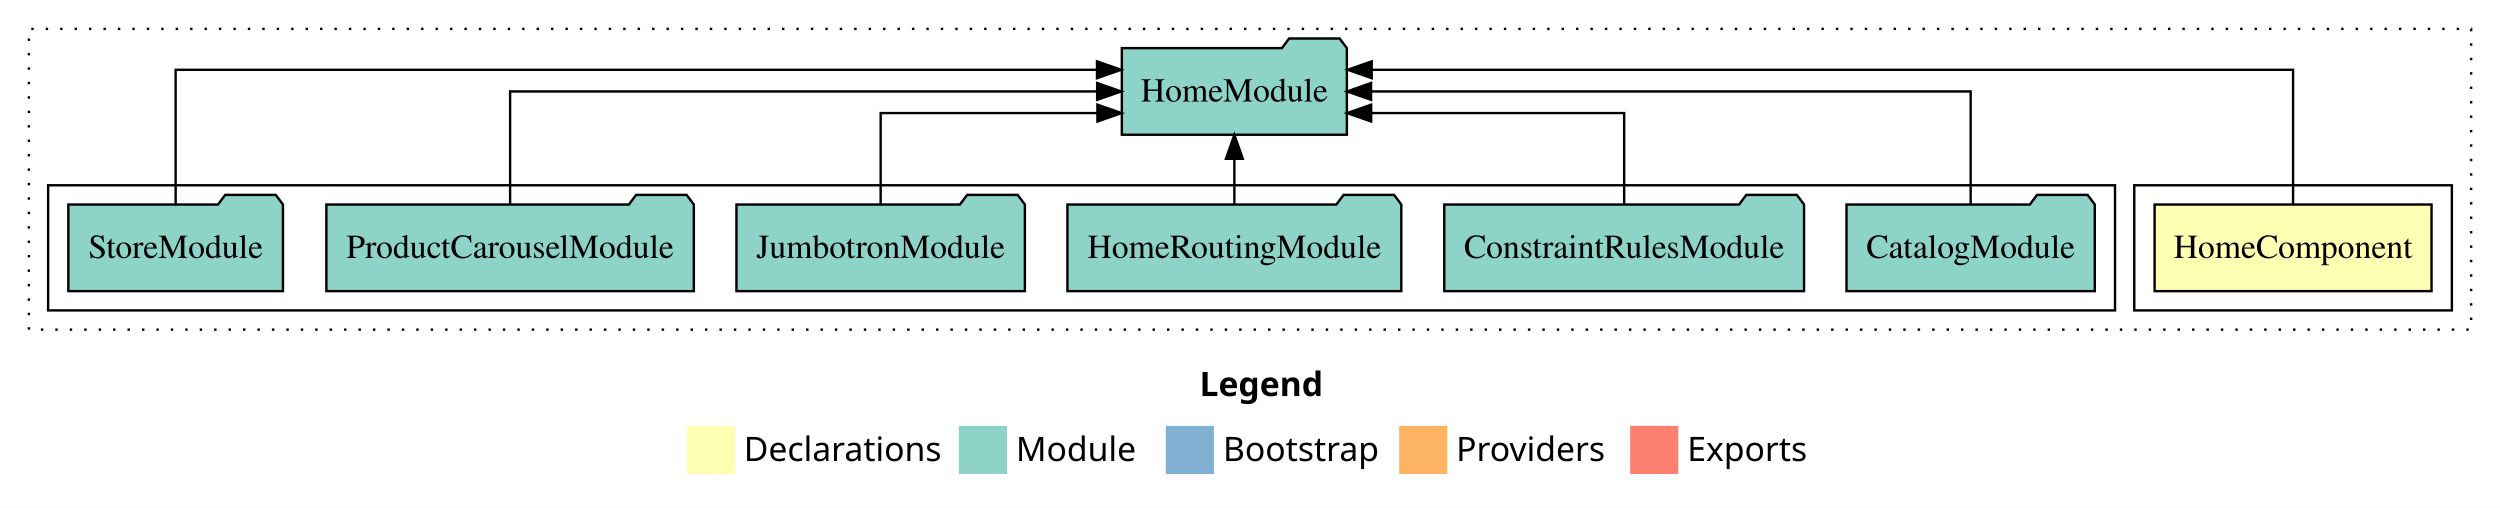
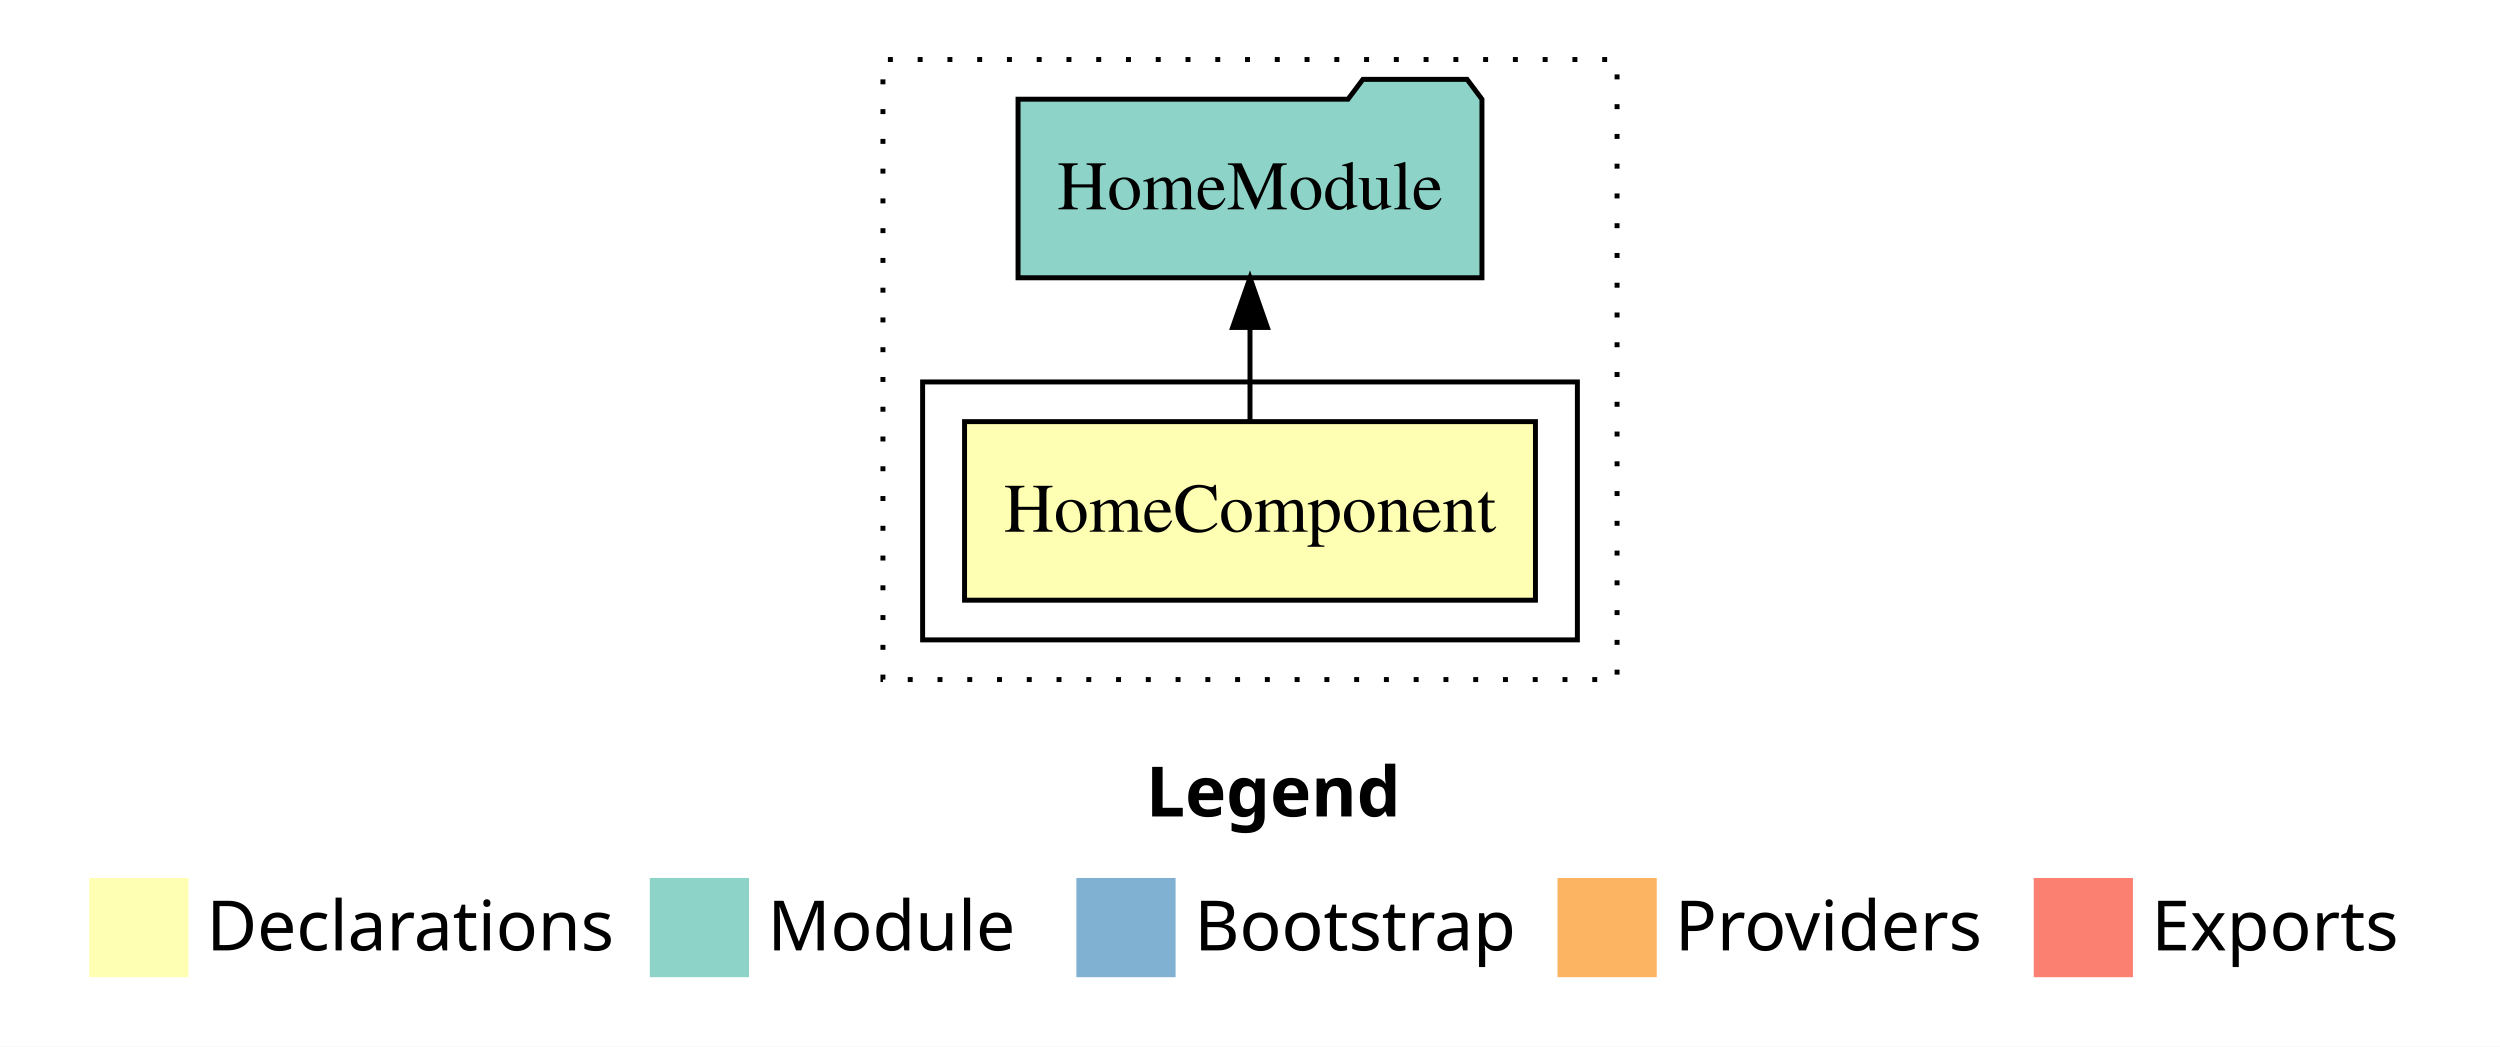
- <svg xmlns="http://www.w3.org/2000/svg" width="1039pt" height="211pt" viewBox="0.00 0.00 1039.00 211.00">
+ <svg xmlns="http://www.w3.org/2000/svg" width="504pt" height="211pt" viewBox="0.00 0.00 504.00 211.00">
  <g id="graph0" class="graph" transform="scale(1 1) rotate(0) translate(4 207)">
-     <polygon fill="#ffffff" stroke="transparent" points="-4,4 -4,-207 1035,-207 1035,4 -4,4" />
-     <text text-anchor="start" x="494.509" y="-42.4" font-family="sans-serif" font-weight="bold" font-size="14.00" fill="#000000">Legend</text>
-     <polygon fill="#ffffb3" stroke="transparent" points="281.5,-10 281.5,-30 301.5,-30 301.5,-10 281.5,-10" />
-     <text text-anchor="start" x="305.129" y="-15.4" font-family="sans-serif" font-size="14.00" fill="#000000">  Declarations</text>
-     <polygon fill="#8dd3c7" stroke="transparent" points="394.5,-10 394.5,-30 414.5,-30 414.5,-10 394.5,-10" />
-     <text text-anchor="start" x="418.225" y="-15.4" font-family="sans-serif" font-size="14.00" fill="#000000">  Module</text>
-     <polygon fill="#80b1d3" stroke="transparent" points="480.5,-10 480.5,-30 500.5,-30 500.5,-10 480.5,-10" />
-     <text text-anchor="start" x="504.281" y="-15.4" font-family="sans-serif" font-size="14.00" fill="#000000">  Bootstrap</text>
-     <polygon fill="#fdb462" stroke="transparent" points="577.5,-10 577.5,-30 597.5,-30 597.5,-10 577.5,-10" />
-     <text text-anchor="start" x="601.173" y="-15.4" font-family="sans-serif" font-size="14.00" fill="#000000">  Providers</text>
-     <polygon fill="#fb8072" stroke="transparent" points="673.5,-10 673.5,-30 693.5,-30 693.5,-10 673.5,-10" />
-     <text text-anchor="start" x="697.226" y="-15.4" font-family="sans-serif" font-size="14.00" fill="#000000">  Exports</text>
+     <polygon fill="#ffffff" stroke="transparent" points="-4,4 -4,-207 500,-207 500,4 -4,4" />
+     <text text-anchor="start" x="227.009" y="-42.4" font-family="sans-serif" font-weight="bold" font-size="14.00" fill="#000000">Legend</text>
+     <polygon fill="#ffffb3" stroke="transparent" points="14,-10 14,-30 34,-30 34,-10 14,-10" />
+     <text text-anchor="start" x="37.629" y="-15.4" font-family="sans-serif" font-size="14.00" fill="#000000">  Declarations</text>
+     <polygon fill="#8dd3c7" stroke="transparent" points="127,-10 127,-30 147,-30 147,-10 127,-10" />
+     <text text-anchor="start" x="150.725" y="-15.4" font-family="sans-serif" font-size="14.00" fill="#000000">  Module</text>
+     <polygon fill="#80b1d3" stroke="transparent" points="213,-10 213,-30 233,-30 233,-10 213,-10" />
+     <text text-anchor="start" x="236.781" y="-15.4" font-family="sans-serif" font-size="14.00" fill="#000000">  Bootstrap</text>
+     <polygon fill="#fdb462" stroke="transparent" points="310,-10 310,-30 330,-30 330,-10 310,-10" />
+     <text text-anchor="start" x="333.673" y="-15.4" font-family="sans-serif" font-size="14.00" fill="#000000">  Providers</text>
+     <polygon fill="#fb8072" stroke="transparent" points="406,-10 406,-30 426,-30 426,-10 406,-10" />
+     <text text-anchor="start" x="429.726" y="-15.4" font-family="sans-serif" font-size="14.00" fill="#000000">  Exports</text>
    <g id="clust1" class="cluster">
-       <polygon fill="none" stroke="#000000" stroke-dasharray="1,5" points="8,-70 8,-195 1023,-195 1023,-70 8,-70" />
+       <polygon fill="none" stroke="#000000" stroke-dasharray="1,5" points="174,-70 174,-195 322,-195 322,-70 174,-70" />
    </g>
    <g id="clust2" class="cluster">
-       <polygon fill="none" stroke="#000000" points="883,-78 883,-130 1015,-130 1015,-78 883,-78" />
-     </g>
-     <g id="clust4" class="cluster">
-       <polygon fill="none" stroke="#000000" points="16,-78 16,-130 875,-130 875,-78 16,-78" />
+       <polygon fill="none" stroke="#000000" points="182,-78 182,-130 314,-130 314,-78 182,-78" />
    </g>
    <g id="node1" class="node">
-       <polygon fill="#ffffb3" stroke="#000000" points="1006.545,-122 891.455,-122 891.455,-86 1006.545,-86 1006.545,-122" />
-       <text text-anchor="middle" x="949" y="-99.8" font-family="Times,serif" font-size="14.00" fill="#000000">HomeComponent</text>
+       <polygon fill="#ffffb3" stroke="#000000" points="305.545,-122 190.455,-122 190.455,-86 305.545,-86 305.545,-122" />
+       <text text-anchor="middle" x="248" y="-99.8" font-family="Times,serif" font-size="14.00" fill="#000000">HomeComponent</text>
    </g>
    <g id="node2" class="node">
-       <polygon fill="#8dd3c7" stroke="#000000" points="555.762,-187 552.762,-191 531.762,-191 528.762,-187 462.238,-187 462.238,-151 555.762,-151 555.762,-187" />
-       <text text-anchor="middle" x="509" y="-164.8" font-family="Times,serif" font-size="14.00" fill="#000000">HomeModule</text>
+       <polygon fill="#8dd3c7" stroke="#000000" points="294.762,-187 291.762,-191 270.762,-191 267.762,-187 201.238,-187 201.238,-151 294.762,-151 294.762,-187" />
+       <text text-anchor="middle" x="248" y="-164.8" font-family="Times,serif" font-size="14.00" fill="#000000">HomeModule</text>
    </g>
    <g id="edge1" class="edge">
-       <path fill="none" stroke="#000000" d="M949,-122.292C949,-144.206 949,-178 949,-178 949,-178 566.088,-178 566.088,-178" />
-       <polygon fill="#000000" stroke="#000000" points="566.088,-174.5 556.088,-178 566.088,-181.5 566.088,-174.5" />
-     </g>
-     <g id="node3" class="node">
-       <polygon fill="#8dd3c7" stroke="#000000" points="866.597,-122 863.597,-126 842.597,-126 839.597,-122 763.403,-122 763.403,-86 866.597,-86 866.597,-122" />
-       <text text-anchor="middle" x="815" y="-99.8" font-family="Times,serif" font-size="14.00" fill="#000000">CatalogModule</text>
-     </g>
-     <g id="edge2" class="edge">
-       <path fill="none" stroke="#000000" d="M815,-122.106C815,-141.339 815,-169 815,-169 815,-169 565.808,-169 565.808,-169" />
-       <polygon fill="#000000" stroke="#000000" points="565.808,-165.5 555.808,-169 565.808,-172.5 565.808,-165.5" />
-     </g>
-     <g id="node4" class="node">
-       <polygon fill="#8dd3c7" stroke="#000000" points="745.765,-122 742.765,-126 721.765,-126 718.765,-122 596.235,-122 596.235,-86 745.765,-86 745.765,-122" />
-       <text text-anchor="middle" x="671" y="-99.8" font-family="Times,serif" font-size="14.00" fill="#000000">ConstraintRulesModule</text>
-     </g>
-     <g id="edge3" class="edge">
-       <path fill="none" stroke="#000000" d="M671,-122.027C671,-138.398 671,-160 671,-160 671,-160 565.857,-160 565.857,-160" />
-       <polygon fill="#000000" stroke="#000000" points="565.857,-156.5 555.857,-160 565.857,-163.5 565.857,-156.5" />
-     </g>
-     <g id="node5" class="node">
-       <polygon fill="#8dd3c7" stroke="#000000" points="578.38,-122 575.38,-126 554.38,-126 551.38,-122 439.62,-122 439.62,-86 578.38,-86 578.38,-122" />
-       <text text-anchor="middle" x="509" y="-99.8" font-family="Times,serif" font-size="14.00" fill="#000000">HomeRoutingModule</text>
-     </g>
-     <g id="edge4" class="edge">
-       <path fill="none" stroke="#000000" d="M509,-122.106C509,-122.106 509,-140.991 509,-140.991" />
-       <polygon fill="#000000" stroke="#000000" points="505.5,-140.991 509,-150.991 512.5,-140.991 505.5,-140.991" />
-     </g>
-     <g id="node6" class="node">
-       <polygon fill="#8dd3c7" stroke="#000000" points="421.937,-122 418.937,-126 397.937,-126 394.937,-122 302.063,-122 302.063,-86 421.937,-86 421.937,-122" />
-       <text text-anchor="middle" x="362" y="-99.8" font-family="Times,serif" font-size="14.00" fill="#000000">JumbotronModule</text>
-     </g>
-     <g id="edge5" class="edge">
-       <path fill="none" stroke="#000000" d="M362,-122.027C362,-138.398 362,-160 362,-160 362,-160 452.084,-160 452.084,-160" />
-       <polygon fill="#000000" stroke="#000000" points="452.084,-163.5 462.084,-160 452.084,-156.5 452.084,-163.5" />
-     </g>
-     <g id="node7" class="node">
-       <polygon fill="#8dd3c7" stroke="#000000" points="284.36,-122 281.36,-126 260.36,-126 257.36,-122 131.64,-122 131.64,-86 284.36,-86 284.36,-122" />
-       <text text-anchor="middle" x="208" y="-99.8" font-family="Times,serif" font-size="14.00" fill="#000000">ProductCarouselModule</text>
-     </g>
-     <g id="edge6" class="edge">
-       <path fill="none" stroke="#000000" d="M208,-122.106C208,-141.339 208,-169 208,-169 208,-169 451.969,-169 451.969,-169" />
-       <polygon fill="#000000" stroke="#000000" points="451.969,-172.5 461.969,-169 451.969,-165.5 451.969,-172.5" />
-     </g>
-     <g id="node8" class="node">
-       <polygon fill="#8dd3c7" stroke="#000000" points="113.598,-122 110.598,-126 89.598,-126 86.598,-122 24.402,-122 24.402,-86 113.598,-86 113.598,-122" />
-       <text text-anchor="middle" x="69" y="-99.8" font-family="Times,serif" font-size="14.00" fill="#000000">StoreModule</text>
-     </g>
-     <g id="edge7" class="edge">
-       <path fill="none" stroke="#000000" d="M69,-122.292C69,-144.206 69,-178 69,-178 69,-178 451.912,-178 451.912,-178" />
-       <polygon fill="#000000" stroke="#000000" points="451.912,-181.5 461.912,-178 451.912,-174.5 451.912,-181.5" />
+       <path fill="none" stroke="#000000" d="M248,-122.106C248,-122.106 248,-140.991 248,-140.991" />
+       <polygon fill="#000000" stroke="#000000" points="244.5,-140.991 248,-150.991 251.5,-140.991 244.5,-140.991" />
    </g>
  </g>
</svg>
